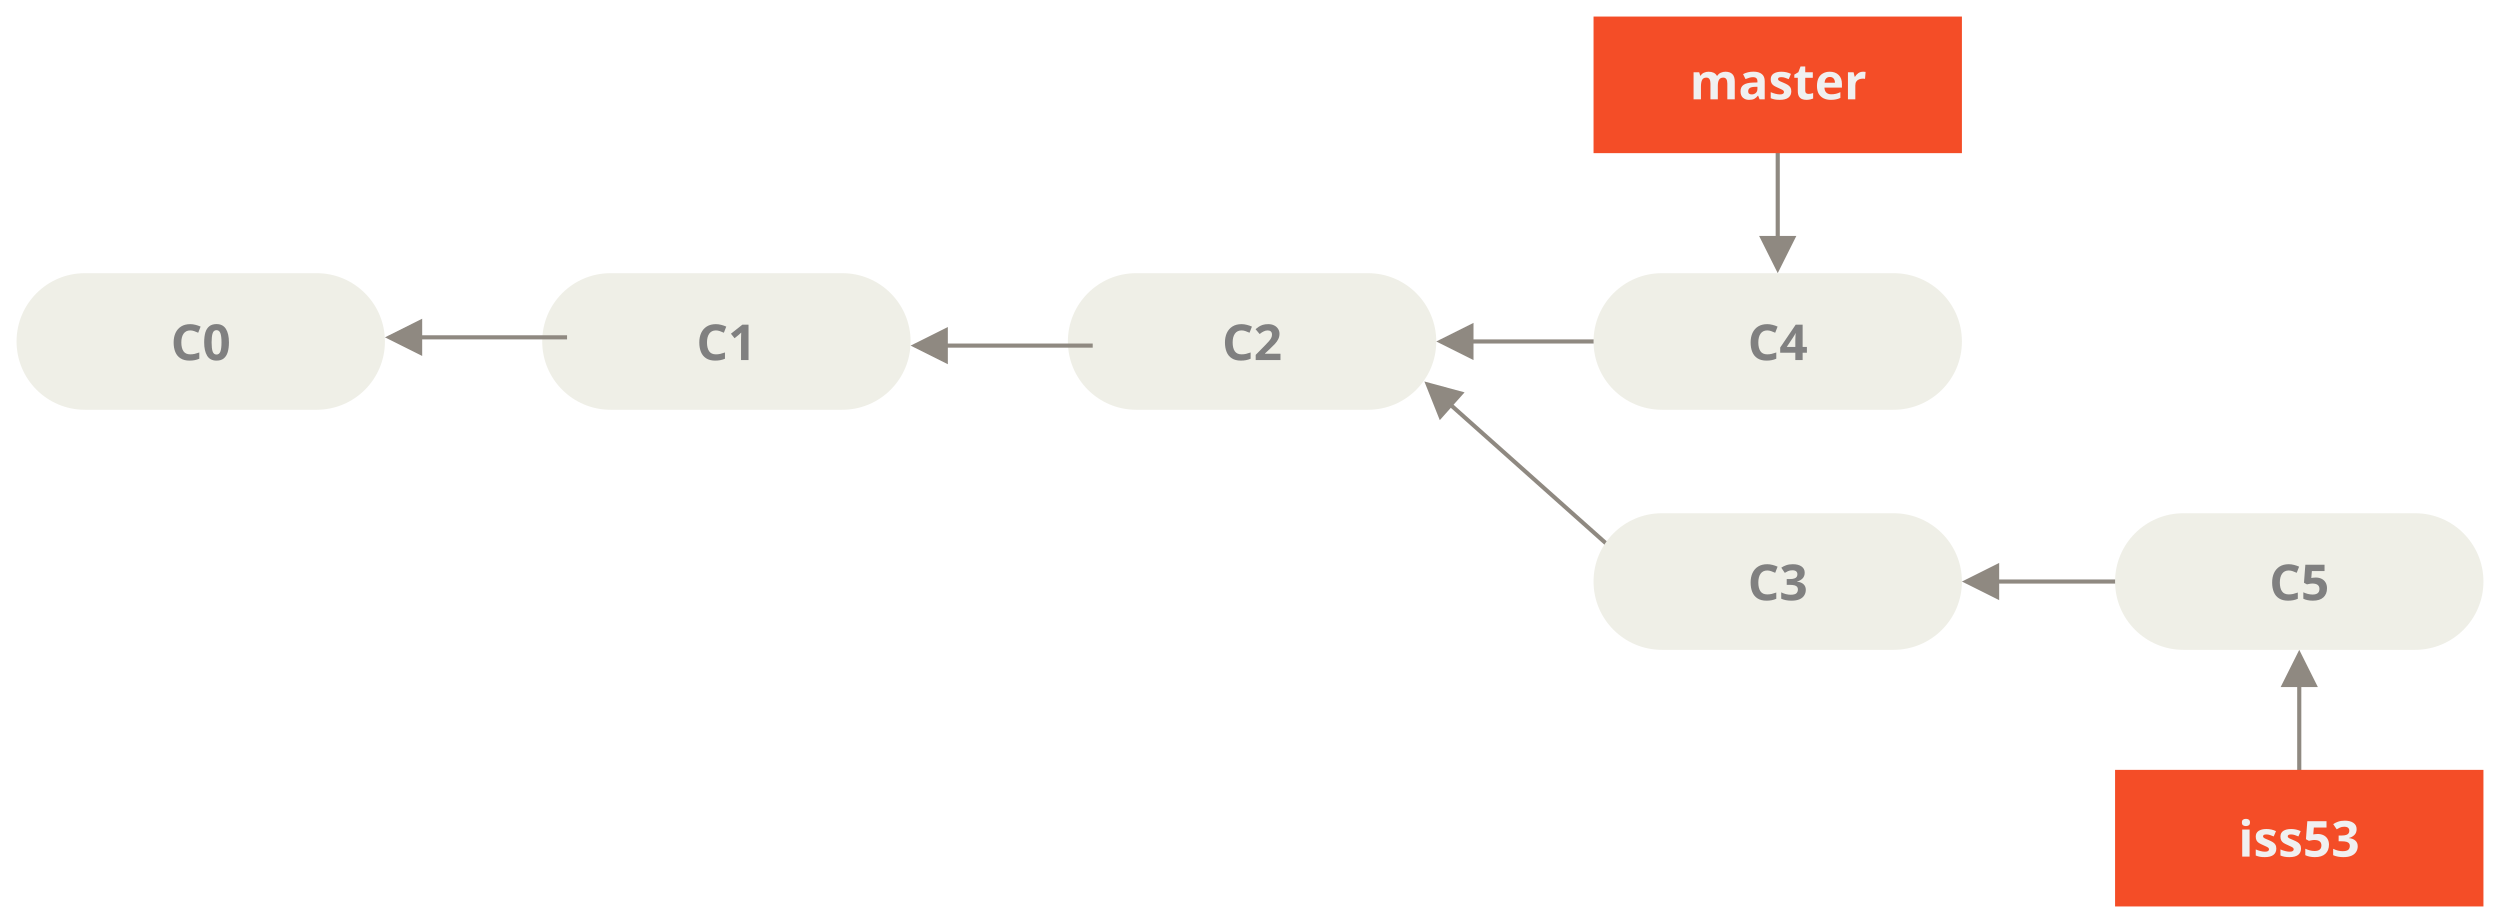
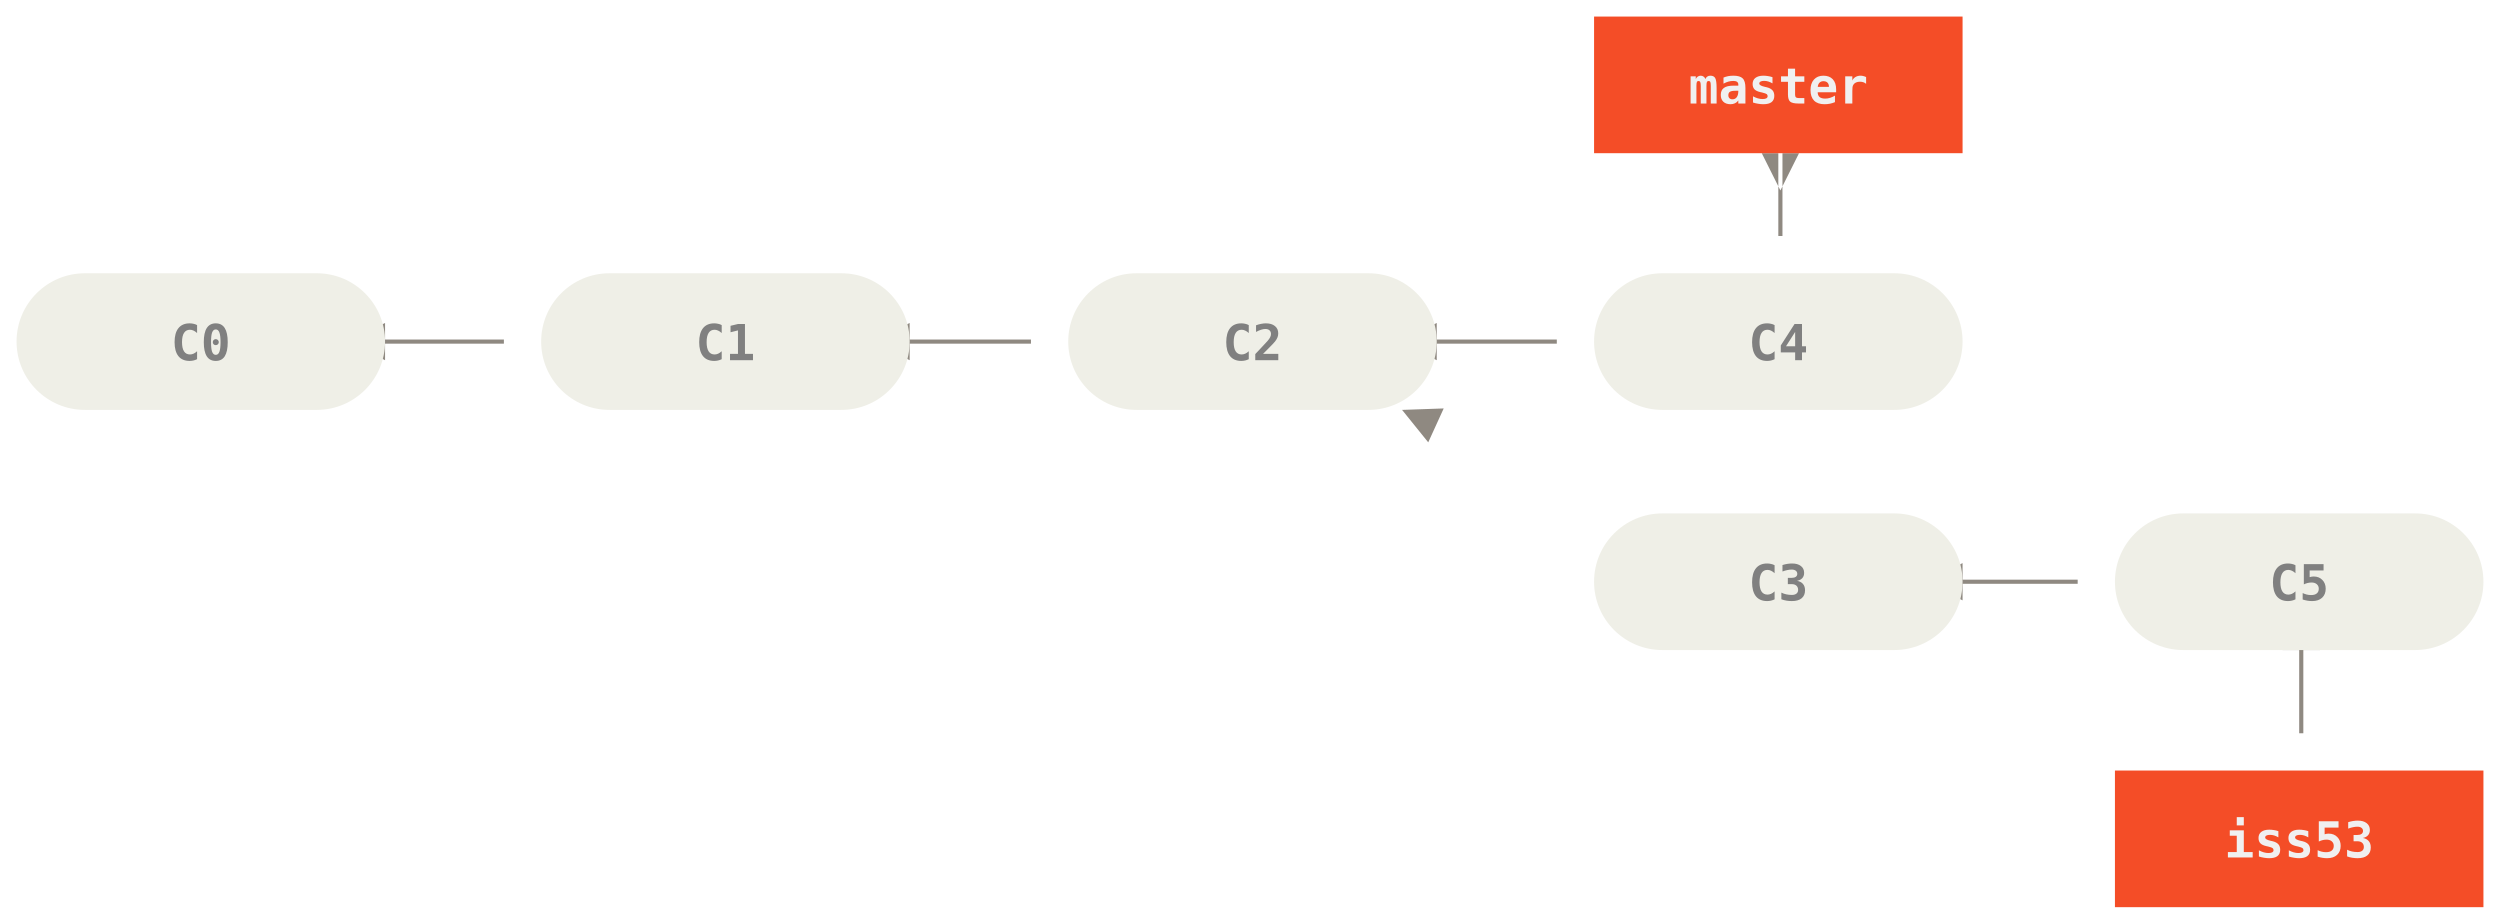
- <svg xmlns="http://www.w3.org/2000/svg" id="svg34328" version="1.1" viewBox="0 0 604 223">
-   <g id="03---Basic-Branching-5" transform="translate(-8,-65)" style="fill-rule:evenodd;fill:none">
-     <g id="g34389">
-       <g id="brown" transform="translate(12,131)">
-         <rect id="Rectangle-1" width="89" height="33" rx="16.5" ry="16.5" style="fill-rule:evenodd;fill:#efefe7" />
-         <text id="C6" font-size="12px" font-weight="700" style="fill:#979797;font-family:'Source Code Pro';font-size:12px;font-weight:700;text-anchor:middle">
-           <tspan id="tspan34263" x="44.5" y="21" style="fill:gray">C0</tspan>
-         </text>
-       </g>
-       <g id="g34273" transform="translate(139,131)">
-         <rect id="rect34267" width="89" height="33" rx="16.5" ry="16.5" style="fill-rule:evenodd;fill:#efefe7" />
-         <text id="text34271" font-size="12px" font-weight="700" style="fill:#979797;font-family:'Source Code Pro';font-size:12px;font-weight:700;text-anchor:middle">
-           <tspan id="tspan34269" x="44.5" y="21" style="fill:gray">C1</tspan>
-         </text>
-       </g>
-       <g id="g34281" transform="translate(266,131)">
-         <rect id="rect34275" width="89" height="33" rx="16.5" ry="16.5" style="fill-rule:evenodd;fill:#efefe7" />
-         <text id="text34279" font-size="12px" font-weight="700" style="fill:#979797;font-family:'Source Code Pro';font-size:12px;font-weight:700;text-anchor:middle">
-           <tspan id="tspan34277" x="44.5" y="21" style="fill:gray">C2</tspan>
-         </text>
-       </g>
-       <g id="g34344">
-         <path id="Line" d="m110 146h35v1h-35v4l-9-4.5 9-4.5z" style="fill-rule:nonzero;fill:#8f8981" />
-         <path id="Line-2" d="m237 148h35v1h-35v4l-9-4.5 9-4.5z" style="fill-rule:nonzero;fill:#8f8981" />
-         <path id="Line-6" d="m364 147h35v1h-35v4l-9-4.5 9-4.5z" style="fill-rule:nonzero;fill:#8f8981" />
-         <path id="Line-5" d="m359.18 162.78 40.028 35.677-.665.747-40.028-35.677-2.662 2.986-3.724-9.348 9.713 2.629z" style="fill-rule:nonzero;fill:#8f8981" />
-       </g>
-       <g id="Line-7-+-ref-3" transform="translate(394,69)">
-         <path id="Line-7" d="m43 53v-32h1v32h4l-4.5 9-4.5-9z" style="fill-rule:nonzero;fill:#8f8981" />
-         <g id="ref" transform="translate(-1)">
-           <rect id="Rectangle-2" transform="scale(.83962 1)" width="106" height="33" style="fill-rule:evenodd;fill:#f44d27" />
-           <text id="master" transform="translate(-8.4003)" font-size="12px" font-weight="700" style="fill:#979797;font-family:'Source Code Pro';font-size:12px;font-weight:700;text-anchor:middle">
-             <tspan id="tspan34286" x="53" y="20" style="fill:#f0f0f0">master</tspan>
-           </text>
-         </g>
-       </g>
-       <g id="g34297" transform="translate(393,131)">
-         <rect id="rect34291" width="89" height="33" rx="16.5" ry="16.5" style="fill-rule:evenodd;fill:#efefe7" />
-         <text id="text34295" font-size="12px" font-weight="700" style="fill:#979797;font-family:'Source Code Pro';font-size:12px;font-weight:700;text-anchor:middle">
-           <tspan id="tspan34293" x="44.5" y="21" style="fill:gray">C4</tspan>
-         </text>
-       </g>
-       <g id="Line-8-+-brown-6" transform="translate(481,189)">
-         <path id="Line-8" transform="translate(1)" d="m9 16h35v1h-35v4l-9-4.5 9-4.5z" style="fill-rule:nonzero;fill:#8f8981" />
-         <g id="g34306" transform="translate(38)">
-           <rect id="rect34300" width="89" height="33" rx="16.5" ry="16.5" style="fill-rule:evenodd;fill:#efefe7" />
-           <text id="text34304" font-size="12px" font-weight="700" style="fill:#979797;font-family:'Source Code Pro';font-size:12px;font-weight:700;text-anchor:middle">
-             <tspan id="tspan34302" x="44.5" y="21" style="fill:gray">C5</tspan>
-           </text>
-         </g>
-       </g>
-       <g id="g34315" transform="translate(393,189)">
-         <rect id="rect34309" width="89" height="33" rx="16.5" ry="16.5" style="fill-rule:evenodd;fill:#efefe7" />
-         <text id="text34313" font-size="12px" font-weight="700" style="fill:#979797;font-family:'Source Code Pro';font-size:12px;font-weight:700;text-anchor:middle">
-           <tspan id="tspan34311" x="44.5" y="21" style="fill:gray">C3</tspan>
-         </text>
-       </g>
-       <g id="Line-4-+-ref-2" transform="translate(521,222)">
-         <path id="Line-4" transform="translate(-1)" d="m44 9v35h-1v-35h-4l4.5-9 4.5 9z" style="fill-rule:nonzero;fill:#8f8981" />
-         <g id="g34324" transform="translate(-2,29)">
-           <rect id="rect34318" transform="scale(.83962 1)" width="106" height="33" style="fill-rule:evenodd;fill:#f44d27" />
-           <text id="text34322" transform="translate(-8.5623 .958)" font-size="12px" font-weight="700" style="fill:#979797;font-family:'Source Code Pro';font-size:12px;font-weight:700;text-anchor:middle">
-             <tspan id="tspan34320" x="53" y="20" style="fill:#f0f0f0">iss53</tspan>
-           </text>
-         </g>
-       </g>
-     </g>
+ <svg xmlns="http://www.w3.org/2000/svg" version="1.1" width="1207.6" height="446.2" viewBox="0 0 603.8 223.1">
+   <path d="m93 82h28.7v1h-28.7v4l-9-4.5 9-4.5z" fill="#8f8981" />
+   <path d="m219.7 82h29.3v1h-29.3v4l-9-4.5 9-4.5z" fill="#8f8981" />
+   <path d="m347 82h29v1h-29v4l-9-4.5 9-4.5z" fill="#8f8981" />
+   <path d="M393.371 124 L346.816 102.739 L348.685 98.645 L338.629 99 L344.947 106.832 L346.816 102.739 Z" fill="#8f8981" />
+   <path d="m474 140h27.8v1h-27.8v4l-9-4.5 9-4.5z" fill="#8f8981" />
+   <path d="m429.5 37v20h1v-20h4l-4.5 9-4.5-9z" fill="#8f8981" />
+   <path d="m555.3 157v20.1h1v-20.1h4l-4.5-9-4.5 9z" fill="#8f8981" />
+   <g>
+     <rect x="4" y="66" width="89" height="33" rx="16.5" ry="16.5" fill="#efefe7" />
+     <text font-size="12px" font-weight="700" font-family="'JetBrains Mono', 'Source Code Pro', monospace" text-anchor="middle">
+       <tspan x="48.5" y="87" fill="gray">C0</tspan>
+     </text>
+   </g>
+   <g>
+     <rect x="130.7" y="66" width="89" height="33" rx="16.5" ry="16.5" fill="#efefe7" />
+     <text font-size="12px" font-weight="700" font-family="'JetBrains Mono', 'Source Code Pro', monospace" text-anchor="middle">
+       <tspan x="175.2" y="87" fill="gray">C1</tspan>
+     </text>
+   </g>
+   <g>
+     <rect x="258" y="66" width="89" height="33" rx="16.5" ry="16.5" fill="#efefe7" />
+     <text font-size="12px" font-weight="700" font-family="'JetBrains Mono', 'Source Code Pro', monospace" text-anchor="middle">
+       <tspan x="302.5" y="87" fill="gray">C2</tspan>
+     </text>
+   </g>
+   <g>
+     <rect x="385" y="4" width="89" height="33" fill="#f44d27" />
+     <text font-size="12px" font-weight="700" font-family="'JetBrains Mono', 'Source Code Pro', monospace" text-anchor="middle">
+       <tspan x="429.5" y="25" fill="#f0f0f0">master</tspan>
+     </text>
+   </g>
+   <g>
+     <rect x="385" y="66" width="89" height="33" rx="16.5" ry="16.5" fill="#efefe7" />
+     <text font-size="12px" font-weight="700" font-family="'JetBrains Mono', 'Source Code Pro', monospace" text-anchor="middle">
+       <tspan x="429.5" y="87" fill="gray">C4</tspan>
+     </text>
+   </g>
+   <g>
+     <rect x="510.8" y="124" width="89" height="33" rx="16.5" ry="16.5" fill="#efefe7" />
+     <text font-size="12px" font-weight="700" font-family="'JetBrains Mono', 'Source Code Pro', monospace" text-anchor="middle">
+       <tspan x="555.3" y="145" fill="gray">C5</tspan>
+     </text>
+   </g>
+   <g>
+     <rect x="385" y="124" width="89" height="33" rx="16.5" ry="16.5" fill="#efefe7" />
+     <text font-size="12px" font-weight="700" font-family="'JetBrains Mono', 'Source Code Pro', monospace" text-anchor="middle">
+       <tspan x="429.5" y="145" fill="gray">C3</tspan>
+     </text>
+   </g>
+   <g>
+     <rect x="510.8" y="186.1" width="89" height="33" fill="#f44d27" />
+     <text font-size="12px" font-weight="700" font-family="'JetBrains Mono', 'Source Code Pro', monospace" text-anchor="middle">
+       <tspan x="555.3" y="207.1" fill="#f0f0f0">iss53</tspan>
+     </text>
  </g>
</svg>
